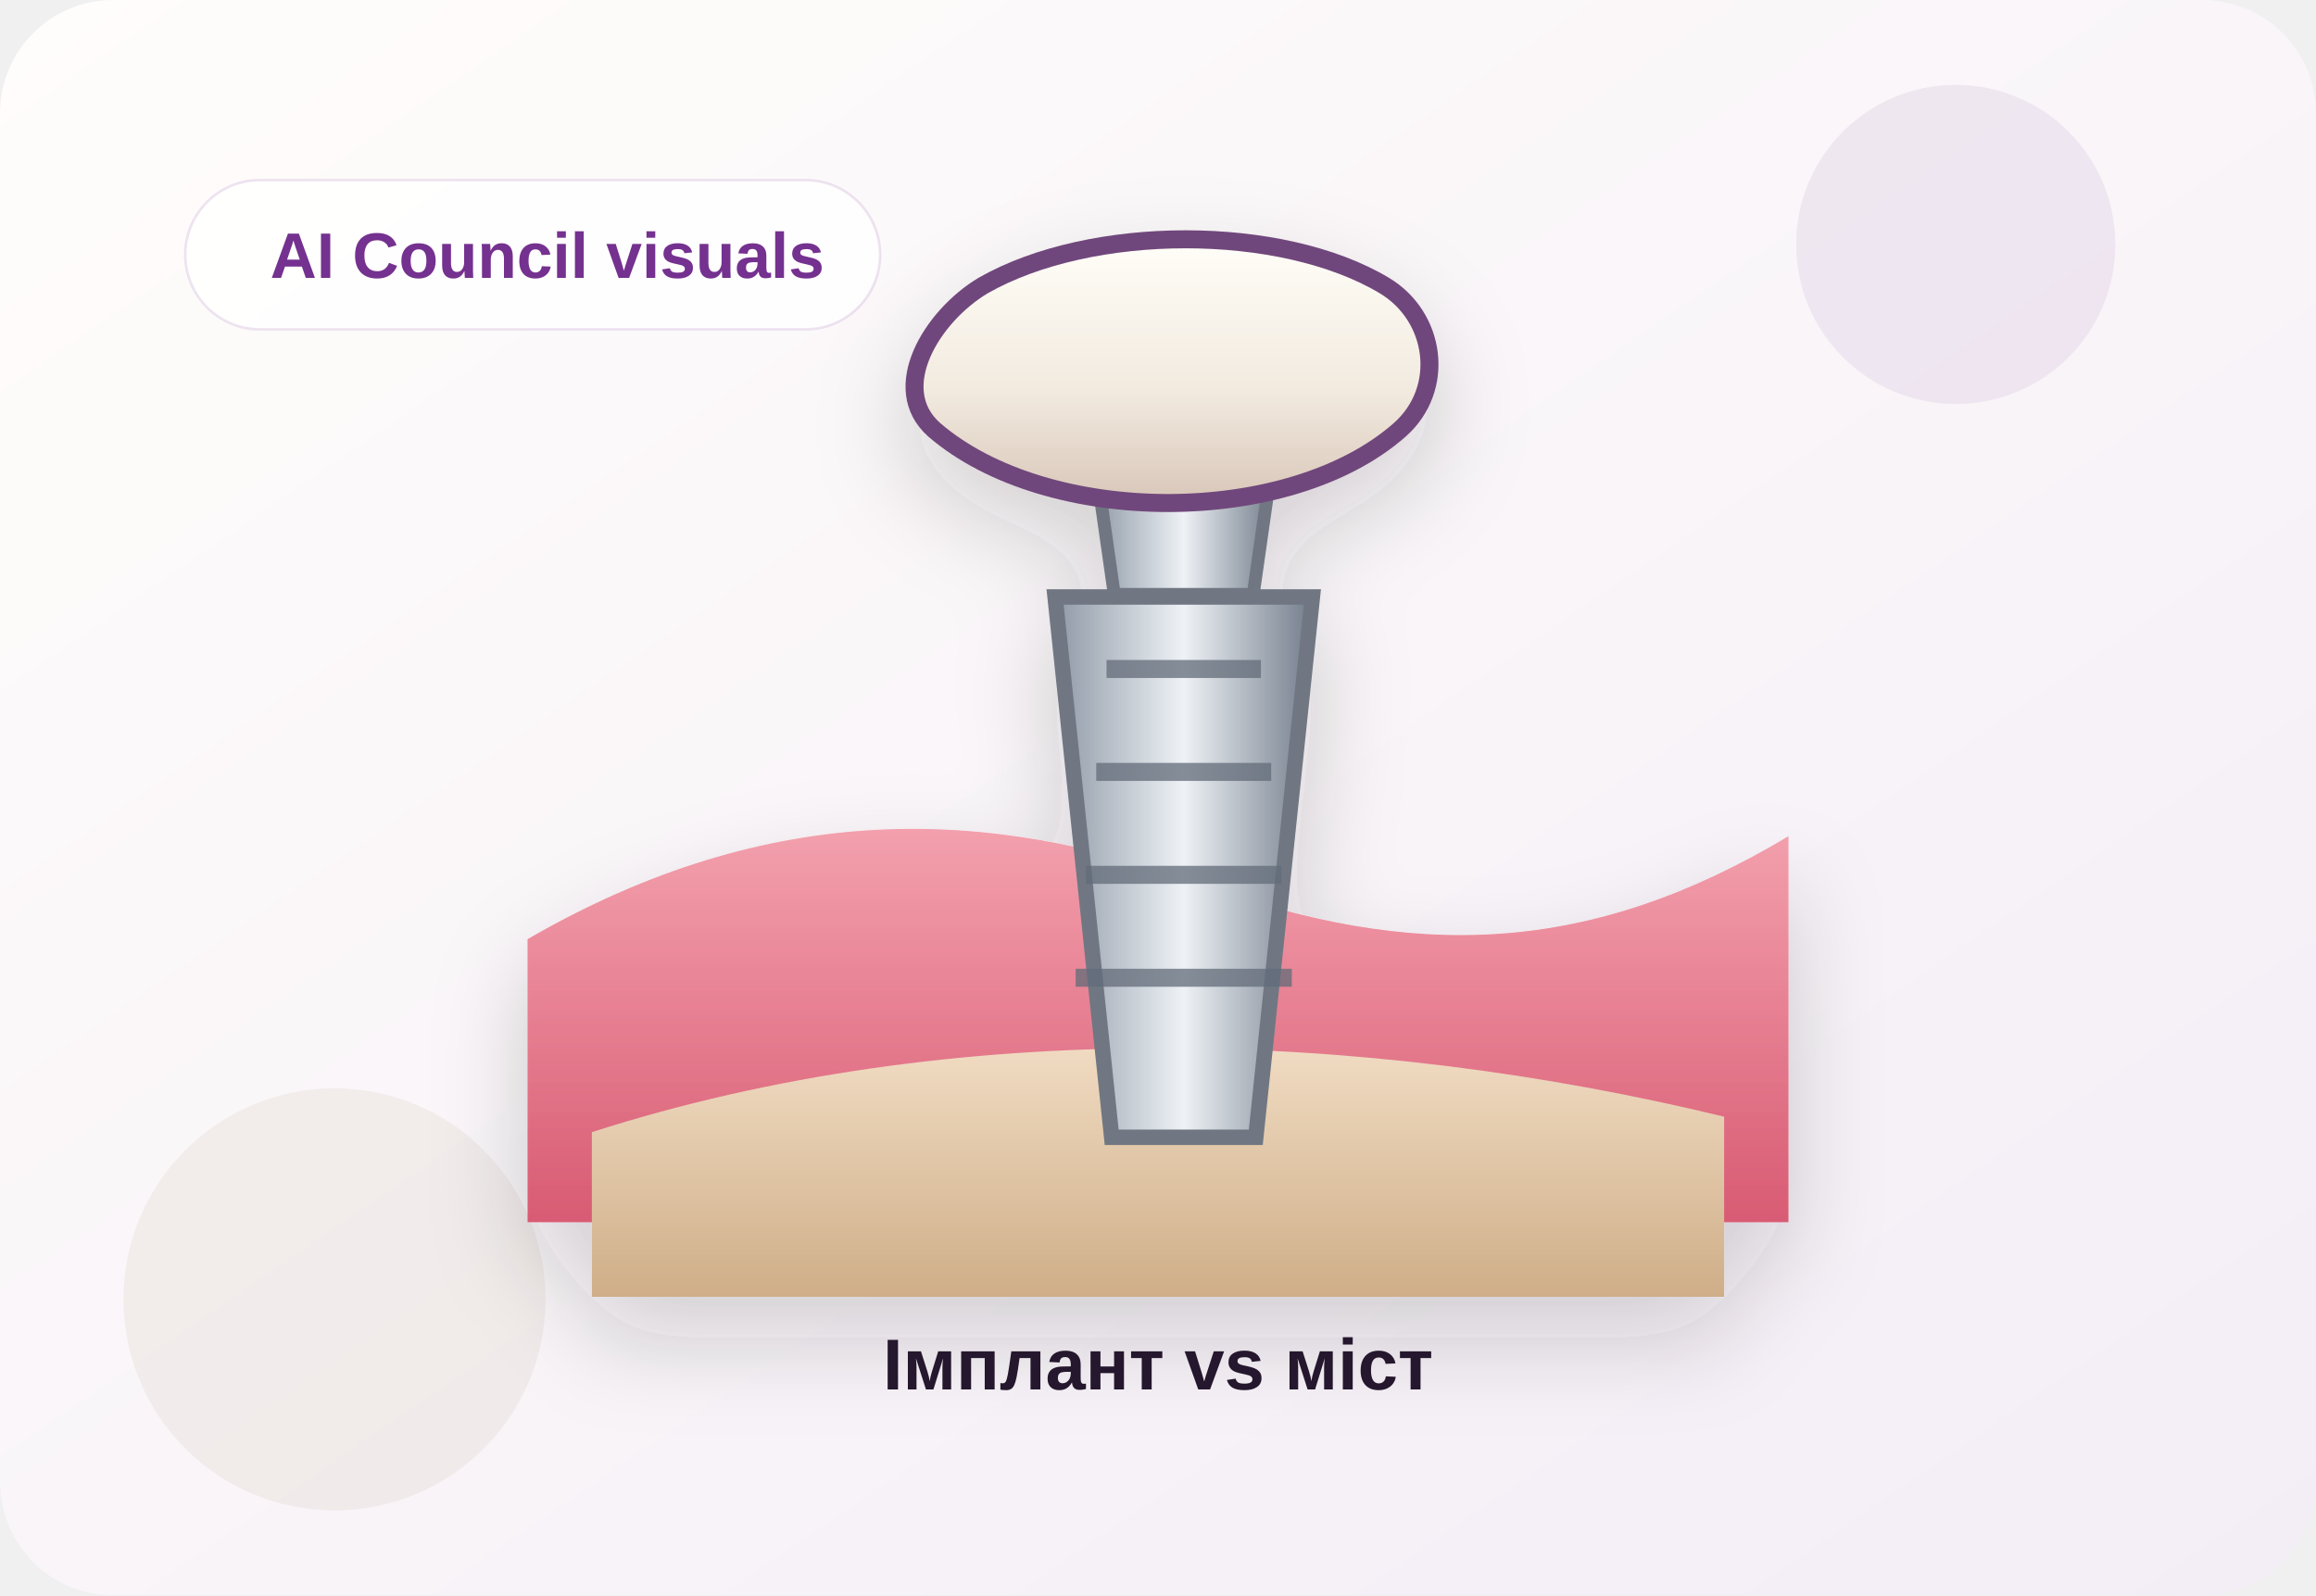
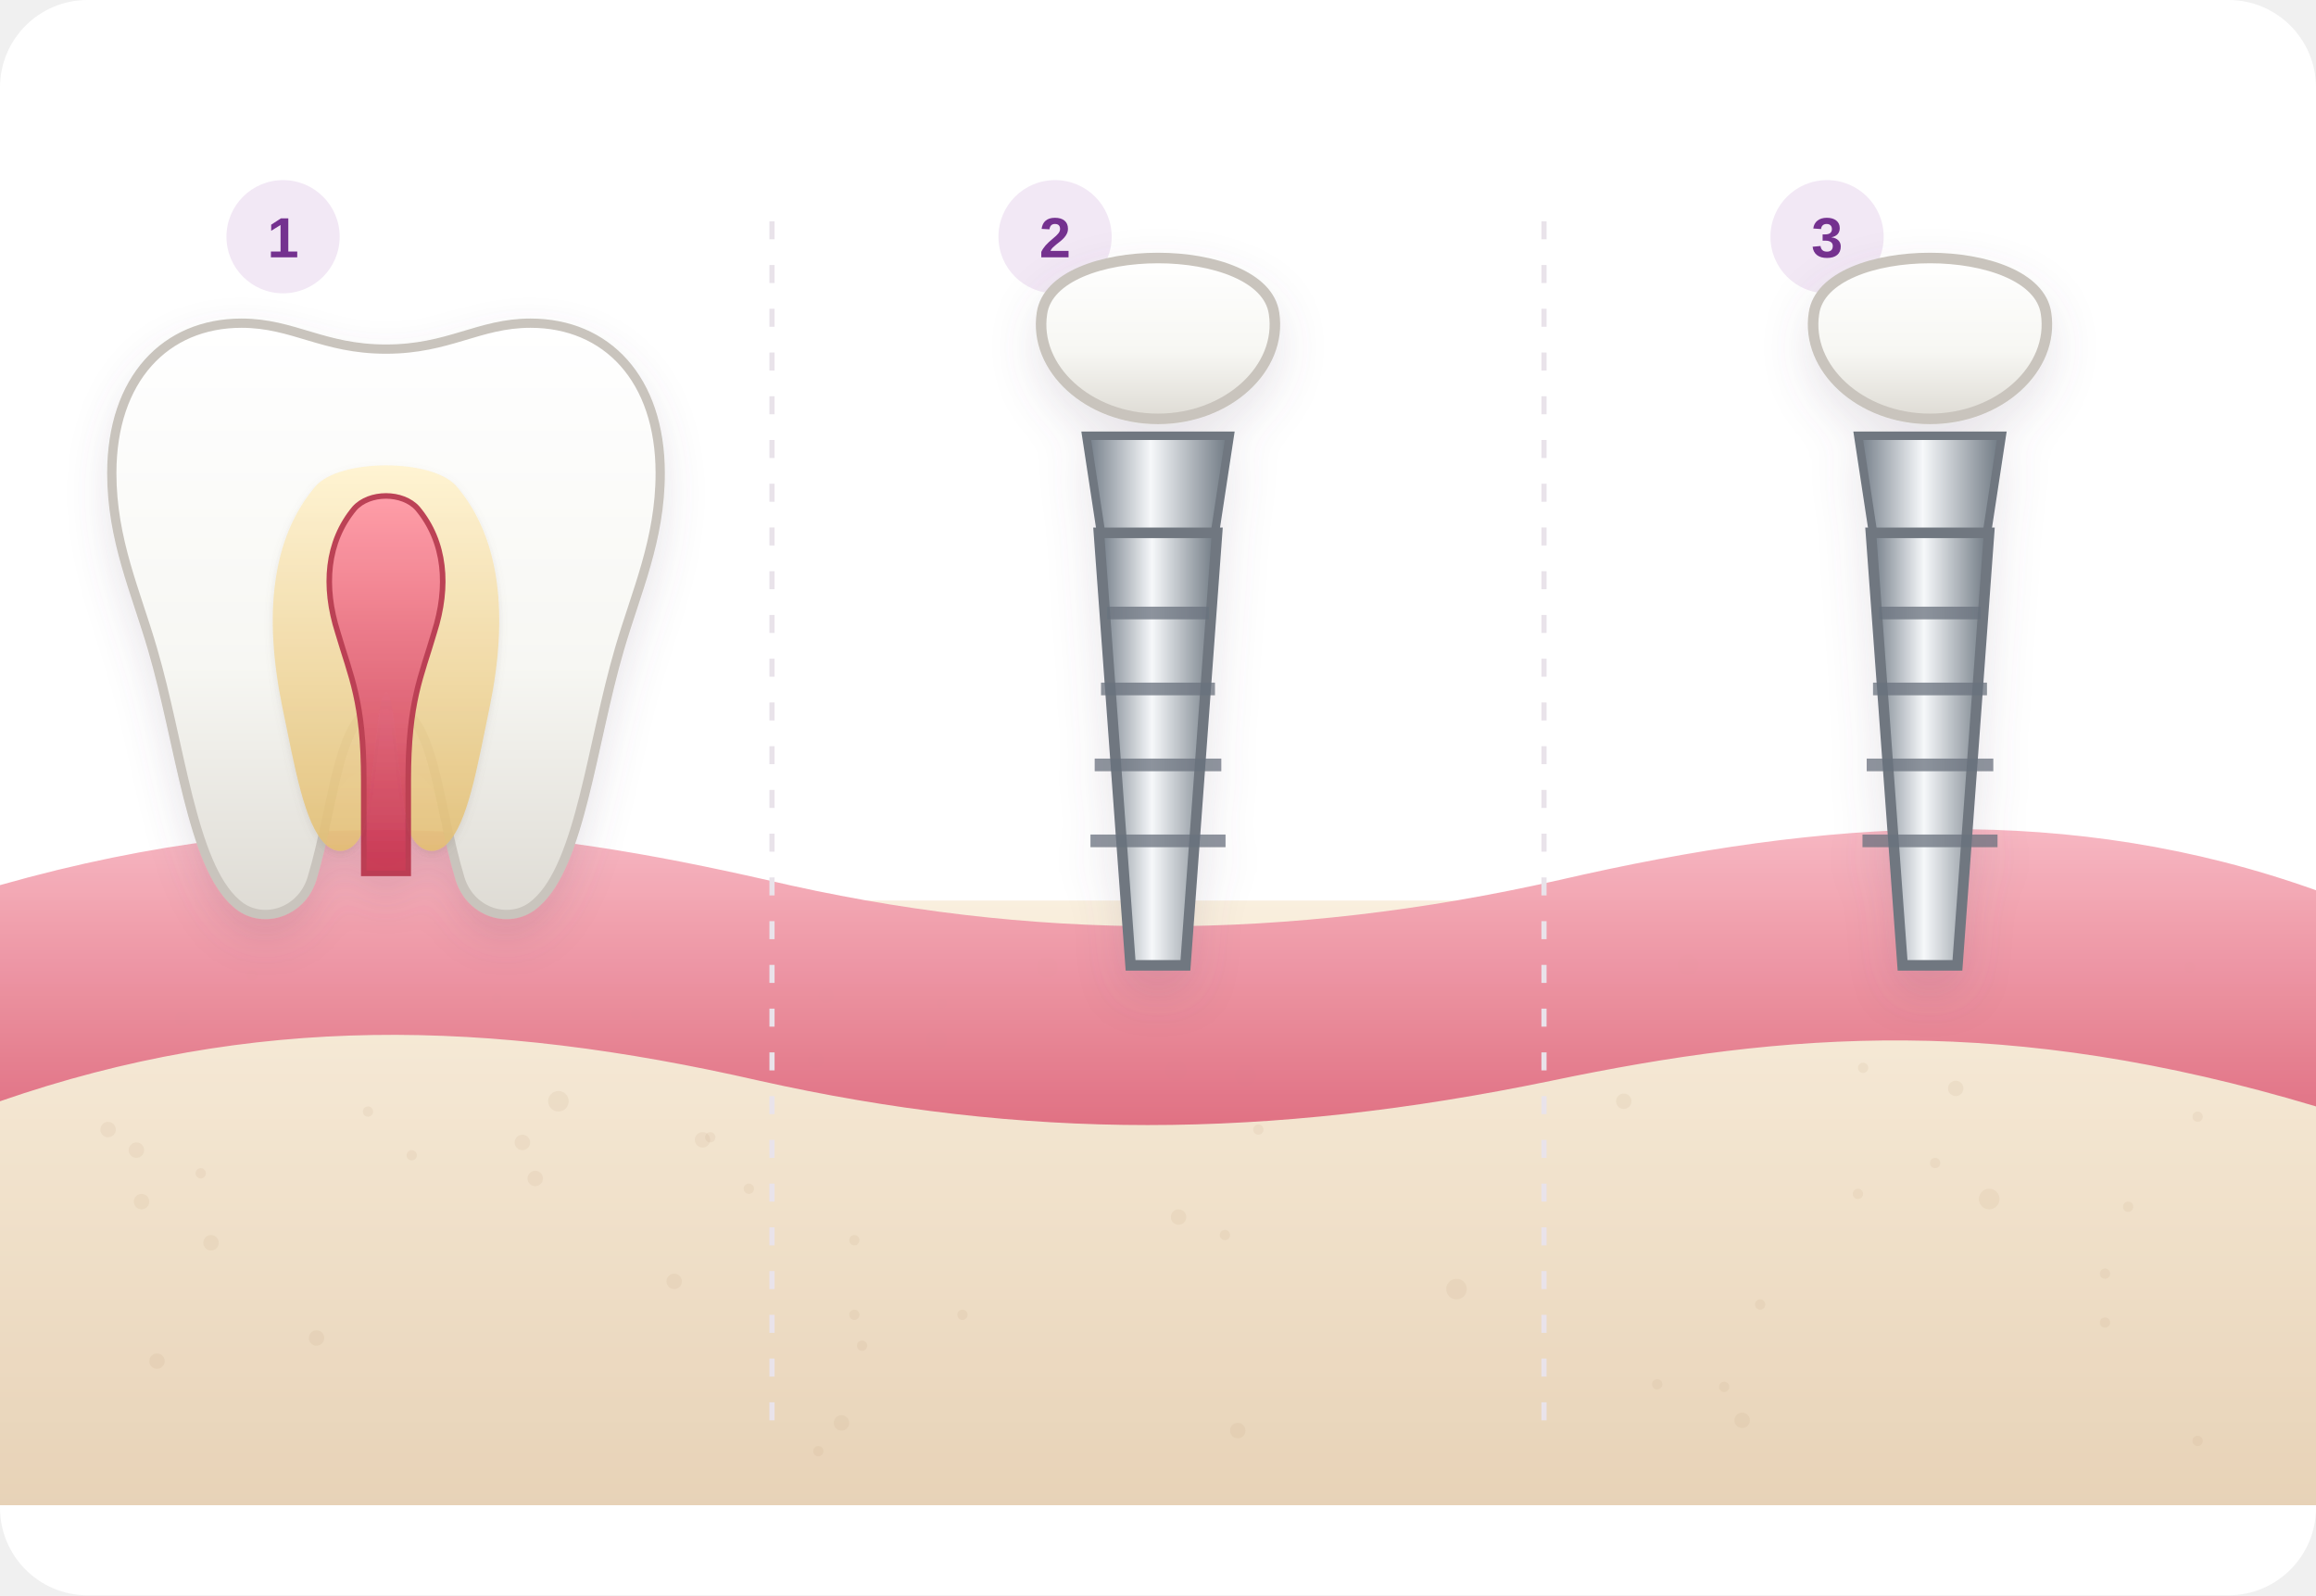
<svg xmlns="http://www.w3.org/2000/svg" viewBox="0 0 900 620" role="img" aria-label="Імплант vs міст">
  <defs>
-     <linearGradient id="bg" x1="0" y1="0" x2="1" y2="1">
-       <stop offset="0" stop-color="#fffdfb" />
-       <stop offset="1" stop-color="#f3edf6" />
-     </linearGradient>
    <linearGradient id="enamel" x1="0" y1="0" x2="0" y2="1">
-       <stop offset="0" stop-color="#fffef8" />
-       <stop offset="0.58" stop-color="#f2eadf" />
-       <stop offset="1" stop-color="#d8c6b8" />
+       <stop offset="0" stop-color="#ffffff" />
+       <stop offset="0.58" stop-color="#f7f7f3" />
+       <stop offset="1" stop-color="#dedbd4" />
    </linearGradient>
    <linearGradient id="dentin" x1="0" y1="0" x2="0" y2="1">
-       <stop offset="0" stop-color="#f9d98b" />
-       <stop offset="1" stop-color="#d7a94e" />
+       <stop offset="0" stop-color="#fff2ce" />
+       <stop offset="1" stop-color="#e2be72" />
    </linearGradient>
    <linearGradient id="pulp" x1="0" y1="0" x2="0" y2="1">
-       <stop offset="0" stop-color="#ee6b7a" />
-       <stop offset="1" stop-color="#a82f48" />
+       <stop offset="0" stop-color="#ff9aa7" />
+       <stop offset="1" stop-color="#c73650" />
    </linearGradient>
    <linearGradient id="gum" x1="0" y1="0" x2="0" y2="1">
-       <stop offset="0" stop-color="#f3a0ad" />
-       <stop offset="1" stop-color="#d85b73" />
+       <stop offset="0" stop-color="#f7b4bf" />
+       <stop offset="1" stop-color="#df6c80" />
    </linearGradient>
    <linearGradient id="bone" x1="0" y1="0" x2="0" y2="1">
-       <stop offset="0" stop-color="#f0dbc2" />
-       <stop offset="1" stop-color="#cfae88" />
+       <stop offset="0" stop-color="#f7e9d1" />
+       <stop offset="1" stop-color="#dec19b" />
    </linearGradient>
    <linearGradient id="metal" x1="0" y1="0" x2="1" y2="0">
-       <stop offset="0" stop-color="#8f99a6" />
-       <stop offset="0.5" stop-color="#eef2f6" />
-       <stop offset="1" stop-color="#737d8b" />
+       <stop offset="0" stop-color="#717b86" />
+       <stop offset="0.45" stop-color="#f6f8fa" />
+       <stop offset="1" stop-color="#6d7781" />
    </linearGradient>
-     <filter id="shadow" x="-20%" y="-20%" width="140%" height="140%">
-       <feDropShadow dx="0" dy="16" stdDeviation="18" flood-color="#2c2034" flood-opacity=".18" />
+     <filter id="softShadow" x="-25%" y="-25%" width="150%" height="150%">
+       <feDropShadow dx="0" dy="10" stdDeviation="11" flood-color="#6e5875" flood-opacity=".16" />
+     </filter>
+     <filter id="inner">
+       <feDropShadow dx="0" dy="2" stdDeviation="2" flood-color="#8b7a73" flood-opacity=".20" />
    </filter>
  </defs>
-   <rect width="900" height="620" rx="44" fill="url(#bg)" />
-   <circle cx="760" cy="95" r="62" fill="#74318f" opacity=".08" />
-   <circle cx="130" cy="505" r="82" fill="#8b5a2b" opacity=".07" />
-   <rect x="72" y="70" width="270" height="58" rx="29" fill="#fff" opacity=".88" stroke="#74318f" stroke-opacity=".14" />
-   <text x="105" y="108" font-family="Arial, sans-serif" font-size="25" font-weight="700" fill="#74318f">AI Council visuals</text>
-   <g filter="url(#shadow)">
-     <path d="M205 365c95-55 180-51 260-22 85 31 153 28 230-18v150H205z" fill="url(#gum)" />
-     <path d="M230 440c140-45 300-40 440-6v70H230z" fill="url(#bone)" />
-     <path d="M425 175h70l-8 56h-54z" fill="url(#metal)" stroke="#6f7782" stroke-width="5" />
-     <path d="M410 232h100l-22 210h-56z" fill="url(#metal)" stroke="#6f7782" stroke-width="6" />
-     <path d="M430 260h60M426 300h68M422 340h76M418 380h84" stroke="#626b78" stroke-width="7" opacity=".75" />
-     <path d="M382 111c42-24 116-24 156 0 20 12 24 40 6 56-43 38-137 38-181 0-18-16-1-44 19-56z" fill="url(#enamel)" stroke="#6f477b" stroke-width="7" />
+   <rect width="900" height="620" rx="34" fill="#fff" />
+   <rect x="0" y="350" width="900" height="235" fill="url(#bone)" opacity=".72" />
+   <circle cx="276" cy="442" r="2" fill="#b99b76" opacity=".12" />
+   <circle cx="773" cy="466" r="4" fill="#b99b76" opacity=".12" />
+   <circle cx="193" cy="388" r="2" fill="#b99b76" opacity=".12" />
+   <circle cx="55" cy="467" r="3" fill="#b99b76" opacity=".12" />
+   <circle cx="854" cy="560" r="2" fill="#b99b76" opacity=".12" />
+   <circle cx="262" cy="498" r="3" fill="#b99b76" opacity=".12" />
+   <circle cx="318" cy="564" r="2" fill="#b99b76" opacity=".12" />
+   <circle cx="143" cy="432" r="2" fill="#b99b76" opacity=".12" />
+   <circle cx="61" cy="529" r="3" fill="#b99b76" opacity=".12" />
+   <circle cx="854" cy="434" r="2" fill="#b99b76" opacity=".12" />
+   <circle cx="203" cy="444" r="3" fill="#b99b76" opacity=".12" />
+   <circle cx="677" cy="552" r="3" fill="#b99b76" opacity=".12" />
+   <circle cx="123" cy="520" r="3" fill="#b99b76" opacity=".12" />
+   <circle cx="722" cy="464" r="2" fill="#b99b76" opacity=".12" />
+   <circle cx="217" cy="428" r="4" fill="#b99b76" opacity=".12" />
+   <circle cx="321" cy="387" r="3" fill="#b99b76" opacity=".12" />
+   <circle cx="42" cy="439" r="3" fill="#b99b76" opacity=".12" />
+   <circle cx="818" cy="495" r="2" fill="#b99b76" opacity=".12" />
+   <circle cx="458" cy="473" r="3" fill="#b99b76" opacity=".12" />
+   <circle cx="476" cy="480" r="2" fill="#b99b76" opacity=".12" />
+   <circle cx="273" cy="443" r="3" fill="#b99b76" opacity=".12" />
+   <circle cx="851" cy="376" r="2" fill="#b99b76" opacity=".12" />
+   <circle cx="82" cy="483" r="3" fill="#b99b76" opacity=".12" />
+   <circle cx="566" cy="501" r="4" fill="#b99b76" opacity=".12" />
+   <circle cx="752" cy="452" r="2" fill="#b99b76" opacity=".12" />
+   <circle cx="724" cy="415" r="2" fill="#b99b76" opacity=".12" />
+   <circle cx="457" cy="416" r="4" fill="#b99b76" opacity=".12" />
+   <circle cx="317" cy="412" r="3" fill="#b99b76" opacity=".12" />
+   <circle cx="481" cy="556" r="3" fill="#b99b76" opacity=".12" />
+   <circle cx="684" cy="507" r="2" fill="#b99b76" opacity=".12" />
+   <circle cx="366" cy="390" r="2" fill="#b99b76" opacity=".12" />
+   <circle cx="760" cy="423" r="3" fill="#b99b76" opacity=".12" />
+   <circle cx="818" cy="514" r="2" fill="#b99b76" opacity=".12" />
+   <circle cx="160" cy="449" r="2" fill="#b99b76" opacity=".12" />
+   <circle cx="332" cy="482" r="2" fill="#b99b76" opacity=".12" />
+   <circle cx="78" cy="456" r="2" fill="#b99b76" opacity=".12" />
+   <circle cx="327" cy="553" r="3" fill="#b99b76" opacity=".12" />
+   <circle cx="53" cy="447" r="3" fill="#b99b76" opacity=".12" />
+   <circle cx="364" cy="404" r="4" fill="#b99b76" opacity=".12" />
+   <circle cx="670" cy="539" r="2" fill="#b99b76" opacity=".12" />
+   <circle cx="335" cy="523" r="2" fill="#b99b76" opacity=".12" />
+   <circle cx="489" cy="439" r="2" fill="#b99b76" opacity=".12" />
+   <circle cx="291" cy="462" r="2" fill="#b99b76" opacity=".12" />
+   <circle cx="374" cy="511" r="2" fill="#b99b76" opacity=".12" />
+   <circle cx="407" cy="376" r="4" fill="#b99b76" opacity=".12" />
+   <circle cx="208" cy="458" r="3" fill="#b99b76" opacity=".12" />
+   <circle cx="332" cy="511" r="2" fill="#b99b76" opacity=".12" />
+   <circle cx="484" cy="418" r="4" fill="#b99b76" opacity=".12" />
+   <circle cx="247" cy="394" r="2" fill="#b99b76" opacity=".12" />
+   <circle cx="98" cy="379" r="2" fill="#b99b76" opacity=".12" />
+   <circle cx="644" cy="538" r="2" fill="#b99b76" opacity=".12" />
+   <circle cx="656" cy="375" r="4" fill="#b99b76" opacity=".12" />
+   <circle cx="631" cy="428" r="3" fill="#b99b76" opacity=".12" />
+   <circle cx="71" cy="396" r="3" fill="#b99b76" opacity=".12" />
+   <circle cx="827" cy="469" r="2" fill="#b99b76" opacity=".12" />
+   <path d="M0 344 C120 310 210 322 298 342 C400 366 500 366 606 342 C710 318 805 312 900 346 L900 430 C780 394 694 401 603 420 C492 443 398 443 295 420 C190 396 98 394 0 428 Z" fill="url(#gum)" opacity=".96" />
+   <path d="M300 86v470M600 86v470" stroke="#e9e3ea" stroke-width="2" stroke-dasharray="7 10" />
+   <circle cx="110" cy="92" r="22" fill="#f2e8f5" />
+   <text x="110" y="100" text-anchor="middle" font-family="Arial" font-size="22" font-weight="800" fill="#74318f">1</text>
+   <circle cx="410" cy="92" r="22" fill="#f2e8f5" />
+   <text x="410" y="100" text-anchor="middle" font-family="Arial" font-size="22" font-weight="800" fill="#74318f">2</text>
+   <circle cx="710" cy="92" r="22" fill="#f2e8f5" />
+   <text x="710" y="100" text-anchor="middle" font-family="Arial" font-size="22" font-weight="800" fill="#74318f">3</text>
+   <g transform="translate(150 122) scale(0.72)" filter="url(#softShadow)">
+     <path d="M-78 5c-41 0-70 30-70 81 0 36 13 64 22 95 15 51 21 116 45 137 13 12 35 6 41-13 13-43 14-94 40-94s27 51 40 94c6 19 28 25 41 13 24-21 30-86 45-137 9-31 22-59 22-95 0-51-29-81-70-81-28 0-44 14-78 14S-50 5-78 5z" fill="url(#enamel)" stroke="#c9c4bd" stroke-width="5" stroke-linejoin="round" />
+     <path d="M-38 93c-24 28-28 70-18 119 7 34 12 63 23 74 8 8 18 3 21-9 6-27 7-73 12-73s6 46 12 73c3 12 13 17 21 9 11-11 16-40 23-74 10-49 6-91-18-119-13-15-63-15-76 0z" fill="url(#dentin)" opacity=".88" filter="url(#inner)" />
+     <path d="M-17 105c-15 18-17 42-9 67 7 24 14 37 14 80v50h24v-50c0-43 7-56 14-80 8-25 6-49-9-67-8-9-26-9-34 0z" fill="url(#pulp)" stroke="#b93a50" stroke-width="3" opacity=".95" />
  </g>
-   <text x="450" y="540" text-anchor="middle" font-family="Arial, sans-serif" font-size="28" font-weight="800" fill="#25172d">Імплант vs міст</text>
+   <g transform="translate(450 130) scale(0.82)" filter="url(#softShadow)">
+     <path d="M-55 -10c5-35 105-35 110 0 4 26-22 50-55 50S-59 16-55-10z" fill="url(#enamel)" stroke="#c9c4bd" stroke-width="5" />
+     <path d="M-34 48h68l-7 46h-54z" fill="url(#metal)" stroke="#6f7780" stroke-width="4" />
+     <path d="M-28 94h56l-15 205h-26z" fill="url(#metal)" stroke="#6f7780" stroke-width="5" />
+     <path d="M-24 132h48M-27 168h54M-30 204h60M-32 240h64" stroke="#69727d" stroke-width="6" opacity=".75" />
+   </g>
+   <g transform="translate(750 130) scale(0.82)" filter="url(#softShadow)">
+     <path d="M-55 -10c5-35 105-35 110 0 4 26-22 50-55 50S-59 16-55-10z" fill="url(#enamel)" stroke="#c9c4bd" stroke-width="5" />
+     <path d="M-34 48h68l-7 46h-54z" fill="url(#metal)" stroke="#6f7780" stroke-width="4" />
+     <path d="M-28 94h56l-15 205h-26z" fill="url(#metal)" stroke="#6f7780" stroke-width="5" />
+     <path d="M-24 132h48M-27 168h54M-30 204h60M-32 240h64" stroke="#69727d" stroke-width="6" opacity=".75" />
+   </g>
</svg>
